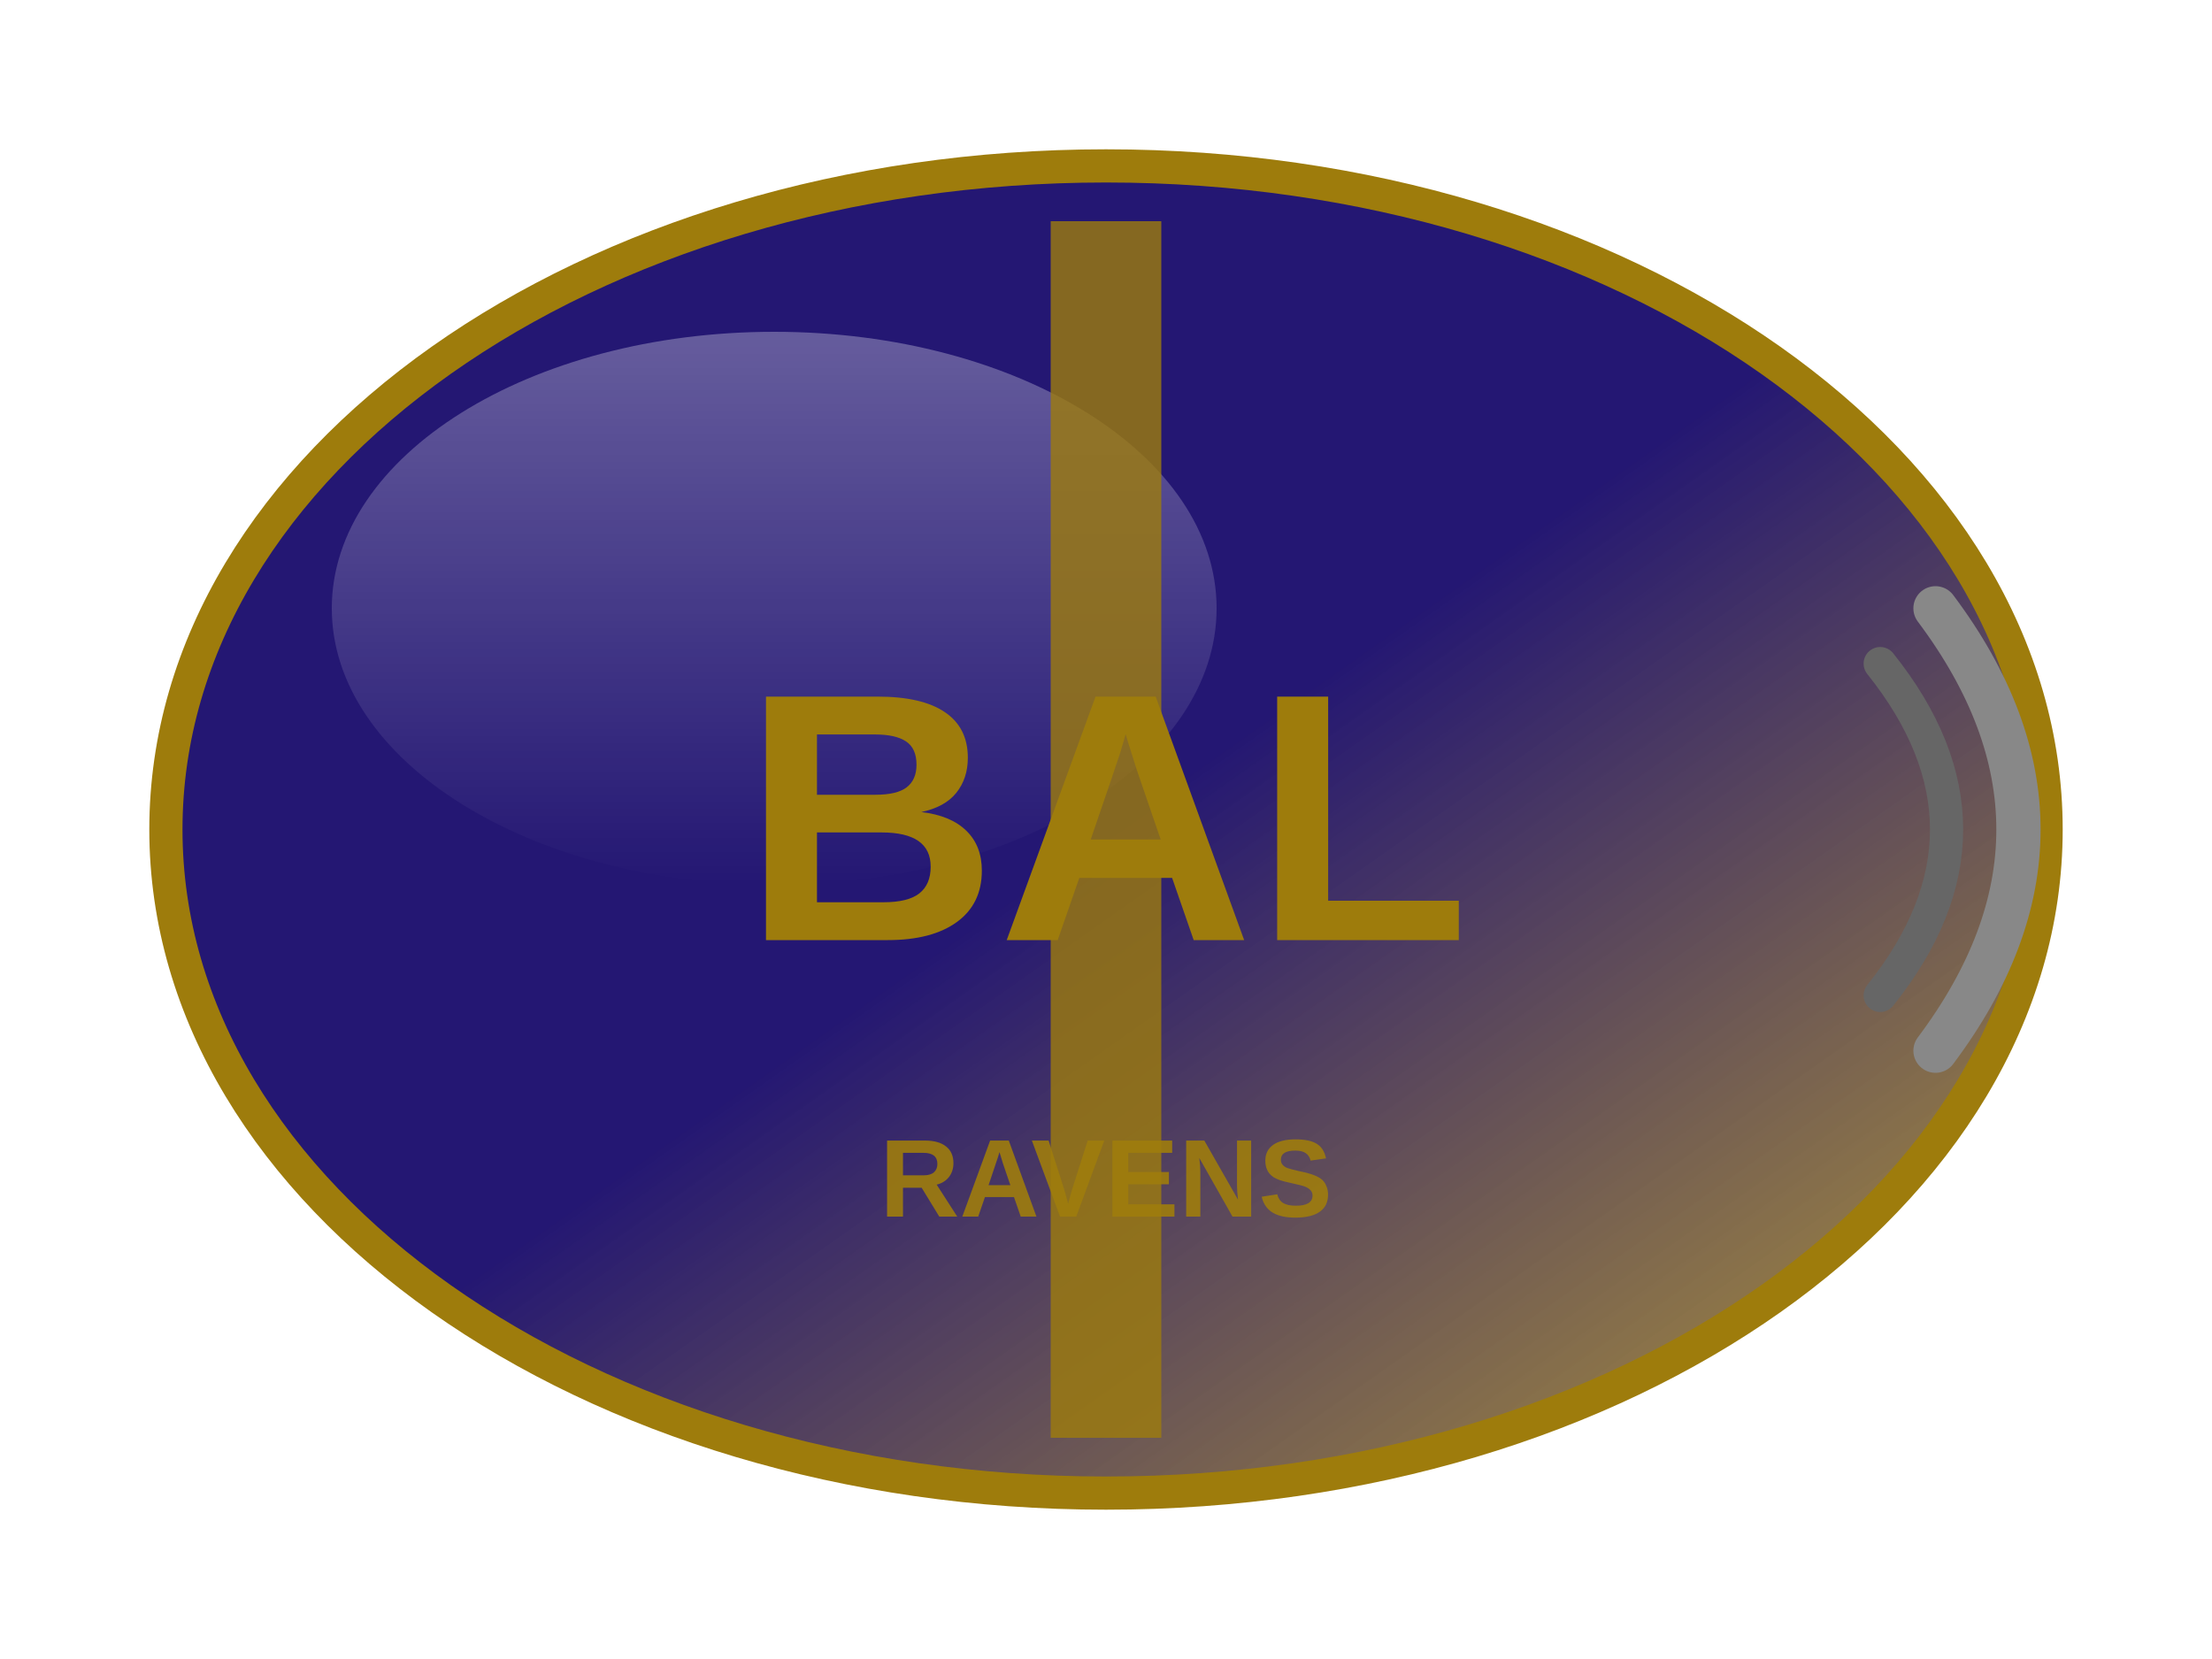
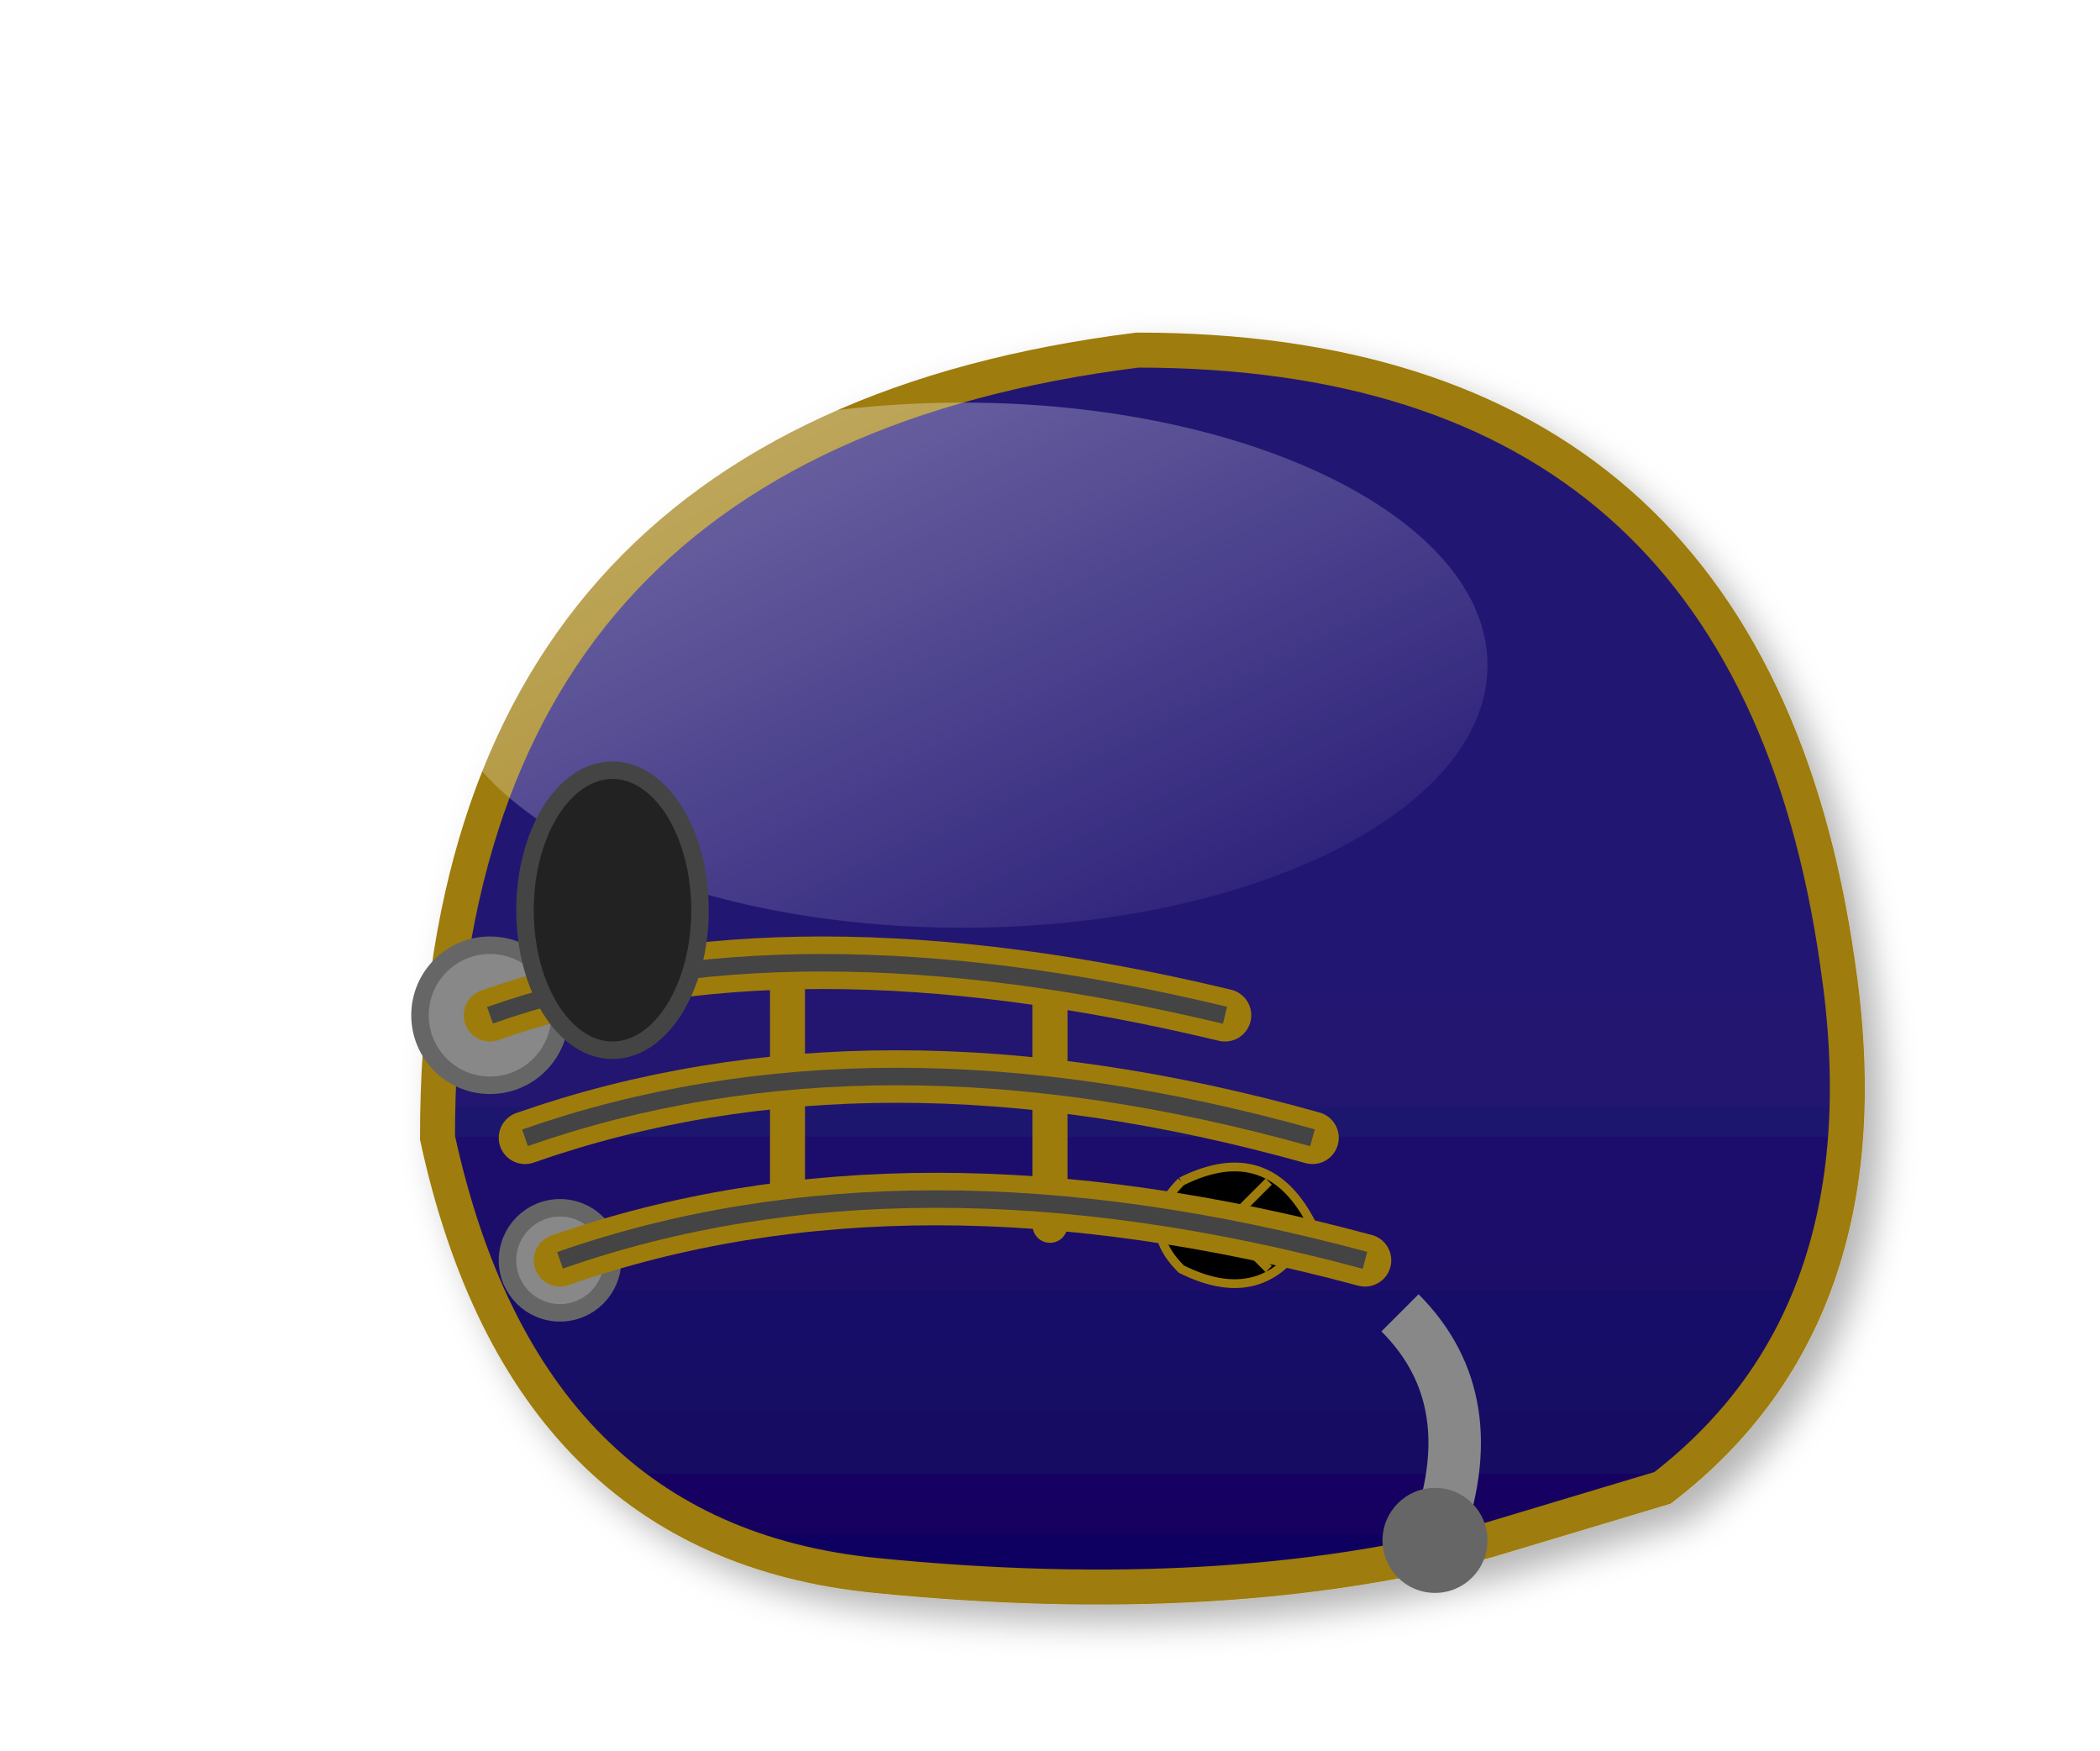
- <svg xmlns="http://www.w3.org/2000/svg" viewBox="0 0 200 150">
+ <svg xmlns="http://www.w3.org/2000/svg" viewBox="0 0 120 100">
  <defs>
-     <linearGradient id="helmetGradBAL" x1="0%" y1="0%" x2="100%" y2="100%">
+     <linearGradient id="helmetShellBAL" x1="0%" y1="0%" x2="0%" y2="100%">
      <stop offset="0%" style="stop-color:#241773;stop-opacity:1" />
      <stop offset="50%" style="stop-color:#241773;stop-opacity:1" />
-       <stop offset="100%" style="stop-color:#9E7C0C;stop-opacity:0.8" />
+       <stop offset="100%" style="stop-color:#10035f;stop-opacity:1" />
    </linearGradient>
-     <linearGradient id="highlightBAL" x1="0%" y1="0%" x2="0%" y2="100%">
-       <stop offset="0%" style="stop-color:#ffffff;stop-opacity:0.3" />
+     <linearGradient id="helmetHighlightBAL" x1="0%" y1="0%" x2="100%" y2="100%">
+       <stop offset="0%" style="stop-color:#ffffff;stop-opacity:0.4" />
      <stop offset="100%" style="stop-color:#ffffff;stop-opacity:0" />
    </linearGradient>
+     <filter id="shadowBAL" x="-20%" y="-20%" width="140%" height="140%">
+       <feDropShadow dx="1" dy="1" stdDeviation="1" flood-opacity="0.3" />
+     </filter>
  </defs>
-   <ellipse cx="100" cy="75" rx="85" ry="60" fill="url(#helmetGradBAL)" stroke="#9E7C0C" stroke-width="3" />
-   <ellipse cx="70" cy="55" rx="40" ry="25" fill="url(#highlightBAL)" />
-   <path d="M 95 20 L 105 20 L 105 130 L 95 130 Z" fill="#9E7C0C" opacity="0.8" />
-   <path d="M 175 55 Q 190 75 175 95" fill="none" stroke="#888888" stroke-width="4" stroke-linecap="round" />
-   <path d="M 170 60 Q 182 75 170 90" fill="none" stroke="#666666" stroke-width="3" stroke-linecap="round" />
-   <text x="100" y="85" font-family="Arial, sans-serif" font-size="32" font-weight="bold" text-anchor="middle" fill="#9E7C0C" style="text-shadow: 1px 1px 2px rgba(0,0,0,0.5);">
-     BAL
-   </text>
-   <text x="100" y="110" font-family="Arial, sans-serif" font-size="10" font-weight="600" text-anchor="middle" fill="#9E7C0C" opacity="0.9">
-     RAVENS
-   </text>
+   <path d="M 25 65 Q 25 25 65 20 Q 100 20 105 55 Q 108 75 95 85 L 85 88 Q 70 92 50 90 Q 30 88 25 65 Z" fill="url(#helmetShellBAL)" stroke="#9E7C0C" stroke-width="2" filter="url(#shadowBAL)" />
+   <ellipse cx="55" cy="38" rx="30" ry="15" fill="url(#helmetHighlightBAL)" />
+   <g transform="translate(45, 45) scale(0.5)">
+     <path d="M 45 45 Q 55 40 60 50 Q 55 60 45 55 Q 40 50 45 45 M 50 50 L 55 45 M 50 50 L 55 55" fill="#000000" stroke="#9E7C0C" stroke-width="1" />
+   </g>
+   <circle cx="28" cy="58" r="4" fill="#888888" stroke="#666666" stroke-width="1" />
+   <circle cx="32" cy="72" r="3" fill="#888888" stroke="#666666" stroke-width="1" />
+   <g stroke="#9E7C0C" stroke-width="3" fill="none" stroke-linecap="round">
+     <path d="M 28 58 Q 45 52 70 58" />
+     <path d="M 30 65 Q 50 58 75 65" />
+     <path d="M 32 72 Q 52 65 78 72" />
+     <path d="M 45 55 L 45 68" stroke-width="2" />
+     <path d="M 60 57 L 60 70" stroke-width="2" />
+   </g>
+   <path d="M 28 58 Q 45 52 70 58" stroke="#444444" stroke-width="1" fill="none" />
+   <path d="M 30 65 Q 50 58 75 65" stroke="#444444" stroke-width="1" fill="none" />
+   <path d="M 32 72 Q 52 65 78 72" stroke="#444444" stroke-width="1" fill="none" />
+   <ellipse cx="35" cy="52" rx="5" ry="8" fill="#222222" stroke="#444444" stroke-width="1" />
+   <path d="M 80 75 Q 85 80 82 88" stroke="#888888" stroke-width="3" fill="none" />
+   <circle cx="82" cy="88" r="3" fill="#666666" />
</svg>
